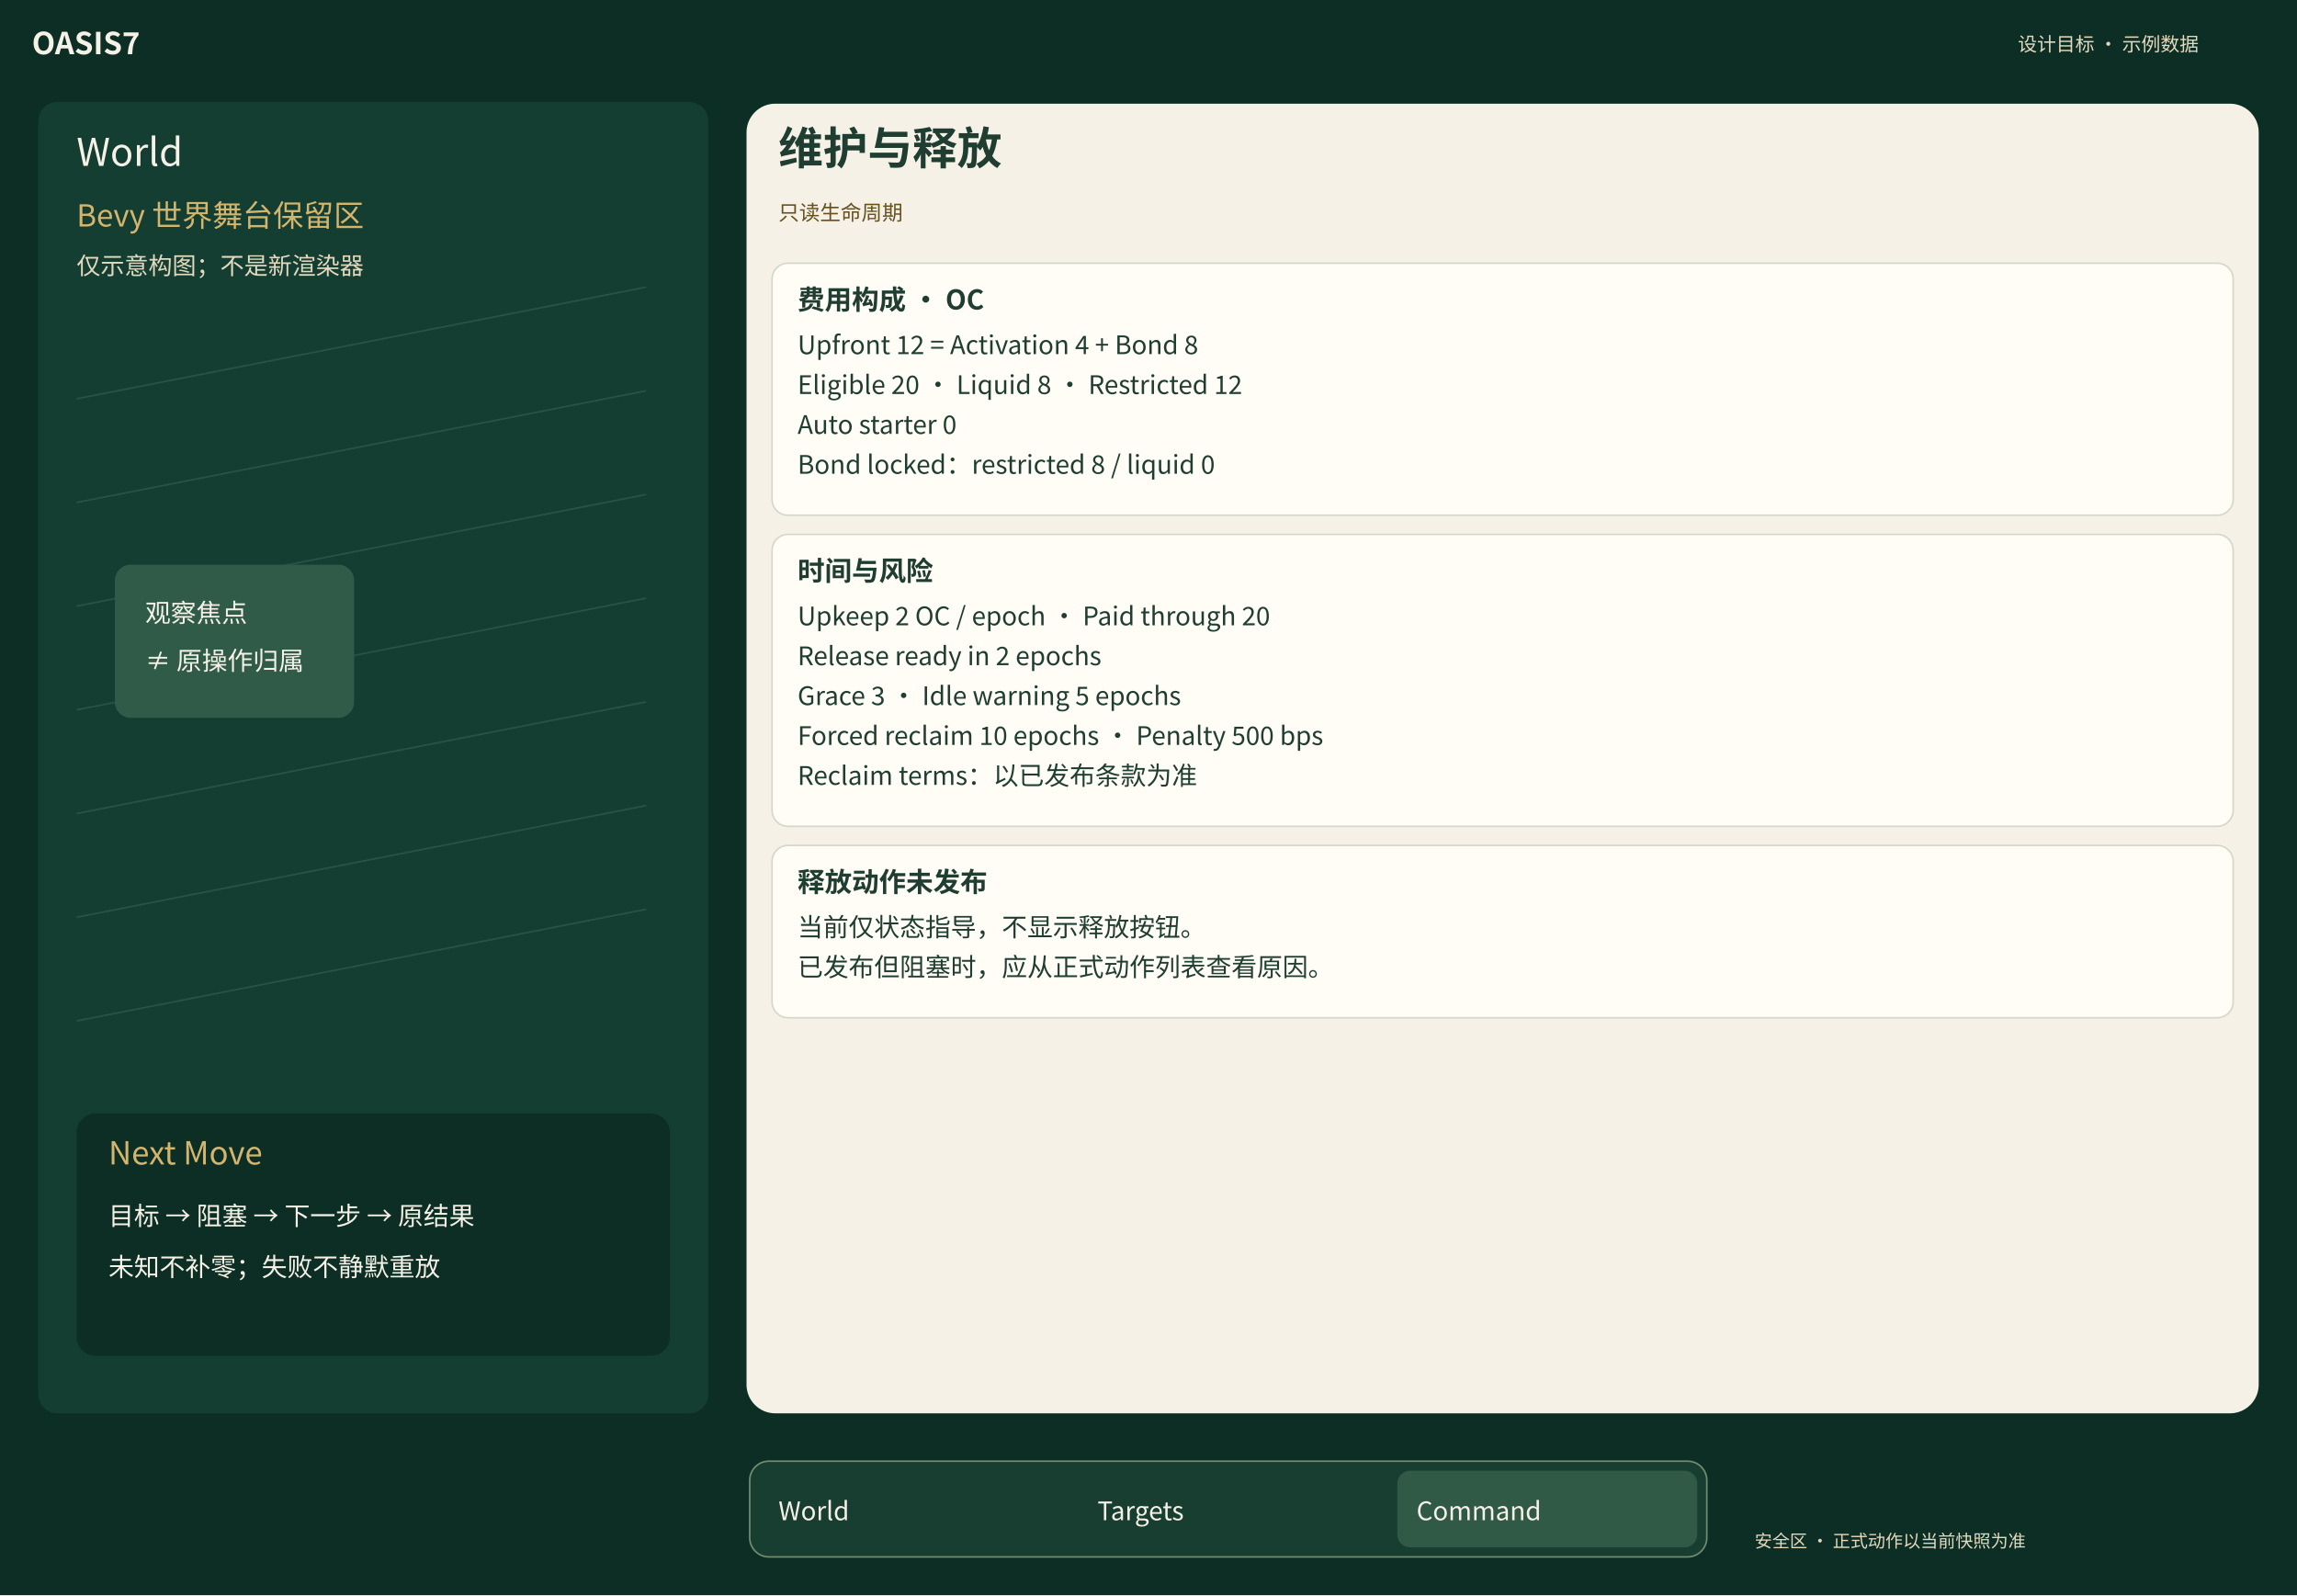
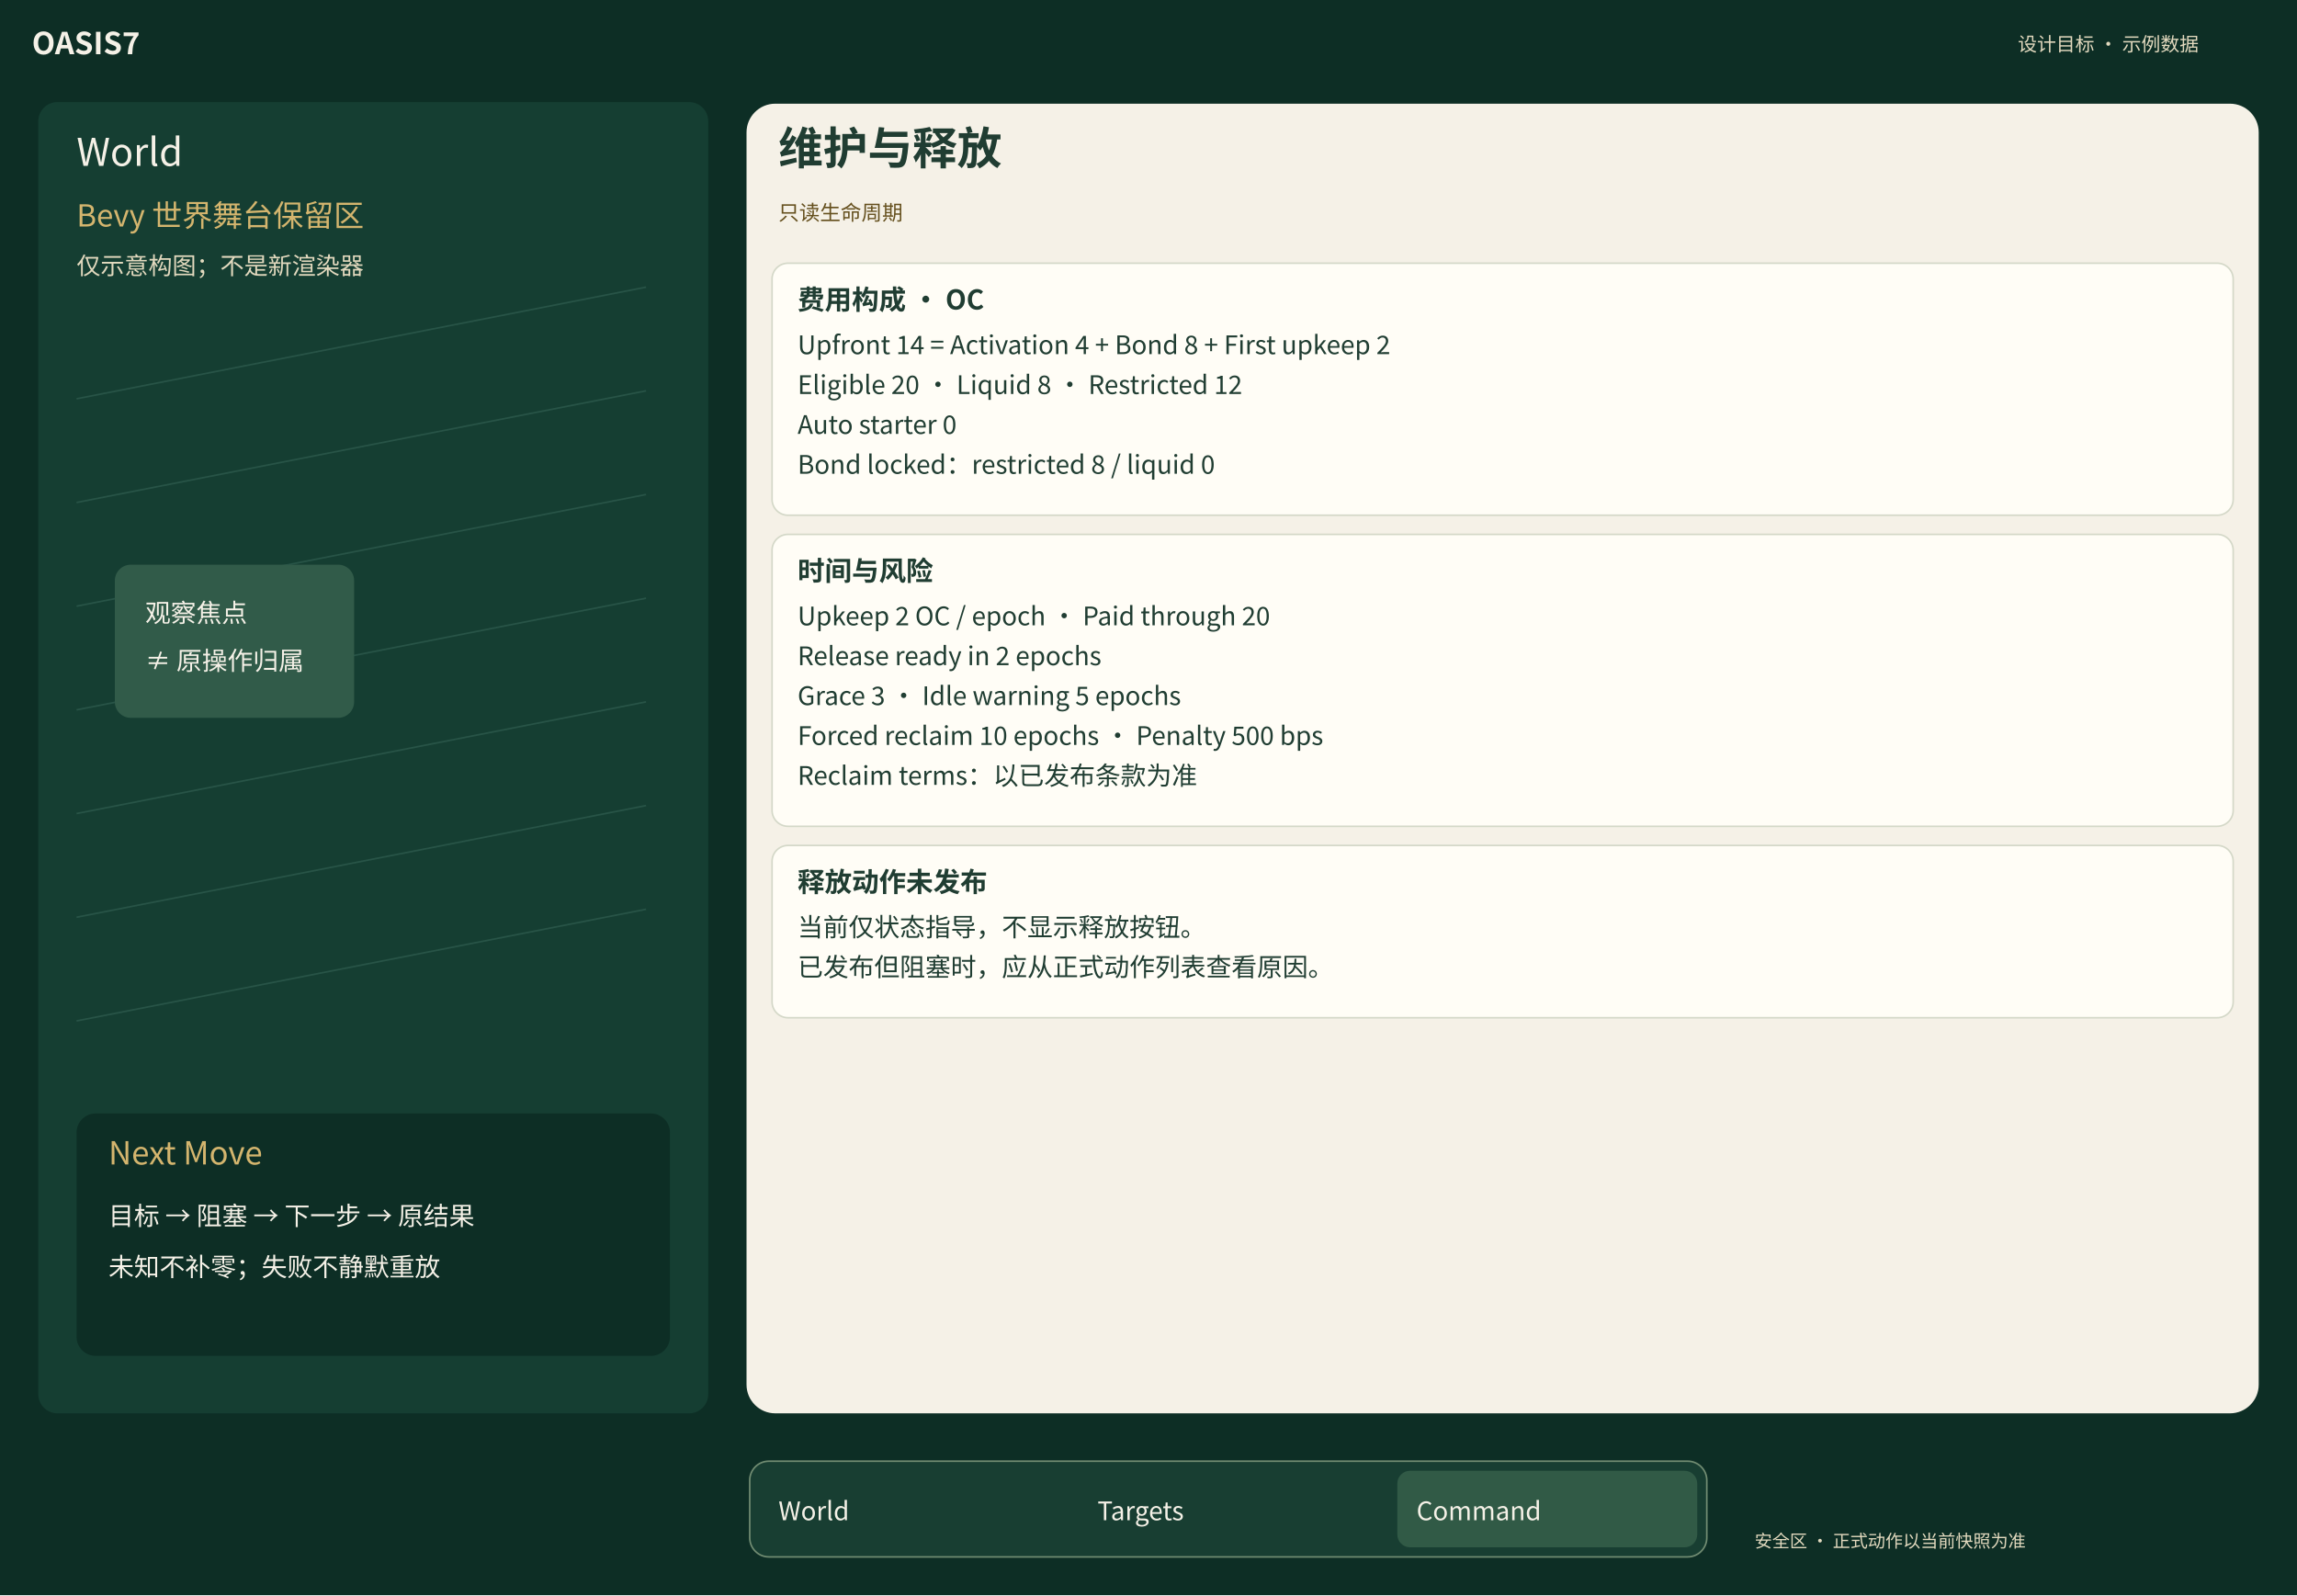
<svg xmlns="http://www.w3.org/2000/svg" width="1440" height="1000" viewBox="0 0 1440 1000">
  <rect x="0" y="0" width="1440" height="1000" rx="0" fill="#0d2e25" stroke="none" />
  <text x="20" y="34" font-family="Noto Sans CJK SC" font-size="19" font-weight="700" fill="#f5f1e7">OASIS7</text>
  <text x="1265" y="32" font-family="Noto Sans CJK SC" font-size="12" font-weight="400" fill="#e2d9be">设计目标 · 示例数据</text>
  <rect x="24" y="64" width="420" height="822" rx="12" fill="#153e32" stroke="none" />
  <text x="48" y="104" font-family="Noto Sans CJK SC" font-size="24" font-weight="400" fill="#f5f1e7">World</text>
  <text x="48" y="142" font-family="Noto Sans CJK SC" font-size="19" font-weight="400" fill="#d4b56e">Bevy 世界舞台保留区</text>
  <text x="48" y="172" font-family="Noto Sans CJK SC" font-size="15" font-weight="400" fill="#e2d9be">仅示意构图；不是新渲染器</text>
  <path d="M 48 250 L 405 180" stroke="#285447" fill="none" />
  <path d="M 48 315 L 405 245" stroke="#285447" fill="none" />
  <path d="M 48 380 L 405 310" stroke="#285447" fill="none" />
  <path d="M 48 445 L 405 375" stroke="#285447" fill="none" />
  <path d="M 48 510 L 405 440" stroke="#285447" fill="none" />
  <path d="M 48 575 L 405 505" stroke="#285447" fill="none" />
  <path d="M 48 640 L 405 570" stroke="#285447" fill="none" />
  <rect x="72" y="354" width="150" height="96" rx="10" fill="#315b49" stroke="none" />
  <text x="91" y="390" font-family="Noto Sans CJK SC" font-size="16" font-weight="400" fill="#f5f1e7">观察焦点</text>
  <text x="91" y="420" font-family="Noto Sans CJK SC" font-size="16" font-weight="400" fill="#f5f1e7">≠ 原操作归属</text>
  <rect x="48" y="698" width="372" height="152" rx="12" fill="#0d2e25" stroke="none" />
  <text x="68" y="730" font-family="Noto Sans CJK SC" font-size="20" font-weight="400" fill="#d4b56e">Next Move</text>
  <text x="68" y="768" font-family="Noto Sans CJK SC" font-size="16" font-weight="400" fill="#f5f1e7">目标 → 阻塞 → 下一步 → 原结果</text>
  <text x="68" y="800" font-family="Noto Sans CJK SC" font-size="16" font-weight="400" fill="#f5f1e7">未知不补零；失败不静默重放</text>
  <rect x="468" y="65" width="948" height="821" rx="18" fill="#f5f1e7" stroke="none" />
  <text x="488" y="103" font-family="Noto Sans CJK SC" font-size="28" font-weight="700" fill="#203d32">维护与释放</text>
  <text x="488" y="138" font-family="Noto Sans CJK SC" font-size="13" font-weight="400" fill="#65501e">只读生命周期</text>
  <rect x="484" y="165" width="916" height="158" rx="10" fill="#fffdf6" stroke="#d4d8c8" />
  <text x="500" y="194" font-family="Noto Sans CJK SC" font-size="17" font-weight="700" fill="#203d32">费用构成 · OC</text>
-   <text x="500" y="222" font-family="Noto Sans CJK SC" font-size="16" font-weight="400" fill="#203d32">Upfront 12 = Activation 4 + Bond 8</text>
+   <text x="500" y="222" font-family="Noto Sans CJK SC" font-size="16" font-weight="400" fill="#203d32">Upfront 14 = Activation 4 + Bond 8 + First upkeep 2</text>
  <text x="500" y="247" font-family="Noto Sans CJK SC" font-size="16" font-weight="400" fill="#203d32">Eligible 20 · Liquid 8 · Restricted 12</text>
  <text x="500" y="272" font-family="Noto Sans CJK SC" font-size="16" font-weight="400" fill="#203d32">Auto starter 0</text>
  <text x="500" y="297" font-family="Noto Sans CJK SC" font-size="16" font-weight="400" fill="#203d32">Bond locked：restricted 8 / liquid 0</text>
  <rect x="484" y="335" width="916" height="183" rx="10" fill="#fffdf6" stroke="#d4d8c8" />
  <text x="500" y="364" font-family="Noto Sans CJK SC" font-size="17" font-weight="700" fill="#203d32">时间与风险</text>
  <text x="500" y="392" font-family="Noto Sans CJK SC" font-size="16" font-weight="400" fill="#203d32">Upkeep 2 OC / epoch · Paid through 20</text>
  <text x="500" y="417" font-family="Noto Sans CJK SC" font-size="16" font-weight="400" fill="#203d32">Release ready in 2 epochs</text>
  <text x="500" y="442" font-family="Noto Sans CJK SC" font-size="16" font-weight="400" fill="#203d32">Grace 3 · Idle warning 5 epochs</text>
  <text x="500" y="467" font-family="Noto Sans CJK SC" font-size="16" font-weight="400" fill="#203d32">Forced reclaim 10 epochs · Penalty 500 bps</text>
  <text x="500" y="492" font-family="Noto Sans CJK SC" font-size="16" font-weight="400" fill="#203d32">Reclaim terms：以已发布条款为准</text>
  <rect x="484" y="530" width="916" height="108" rx="10" fill="#fffdf6" stroke="#d4d8c8" />
  <text x="500" y="559" font-family="Noto Sans CJK SC" font-size="17" font-weight="700" fill="#203d32">释放动作未发布</text>
  <text x="500" y="587" font-family="Noto Sans CJK SC" font-size="16" font-weight="400" fill="#203d32">当前仅状态指导，不显示释放按钮。</text>
  <text x="500" y="612" font-family="Noto Sans CJK SC" font-size="16" font-weight="400" fill="#203d32">已发布但阻塞时，应从正式动作列表查看原因。</text>
  <rect x="470" y="916" width="600" height="60" rx="12" fill="#183e32" stroke="#718c72" />
  <rect x="476.0" y="922" width="188.0" height="48" rx="8" fill="#183e32" stroke="none" />
  <text x="488.0" y="953" font-family="Noto Sans CJK SC" font-size="16" font-weight="400" fill="#f5f1e7">World</text>
  <rect x="676.0" y="922" width="188.0" height="48" rx="8" fill="#183e32" stroke="none" />
  <text x="688.0" y="953" font-family="Noto Sans CJK SC" font-size="16" font-weight="400" fill="#f5f1e7">Targets</text>
  <rect x="876.0" y="922" width="188.0" height="48" rx="8" fill="#315a46" stroke="none" />
  <text x="888.0" y="953" font-family="Noto Sans CJK SC" font-size="16" font-weight="400" fill="#f5f1e7">Command</text>
  <text x="1100" y="970" font-family="Noto Sans CJK SC" font-size="11" font-weight="400" fill="#e2d9be">安全区 · 正式动作以当前快照为准</text>
</svg>
